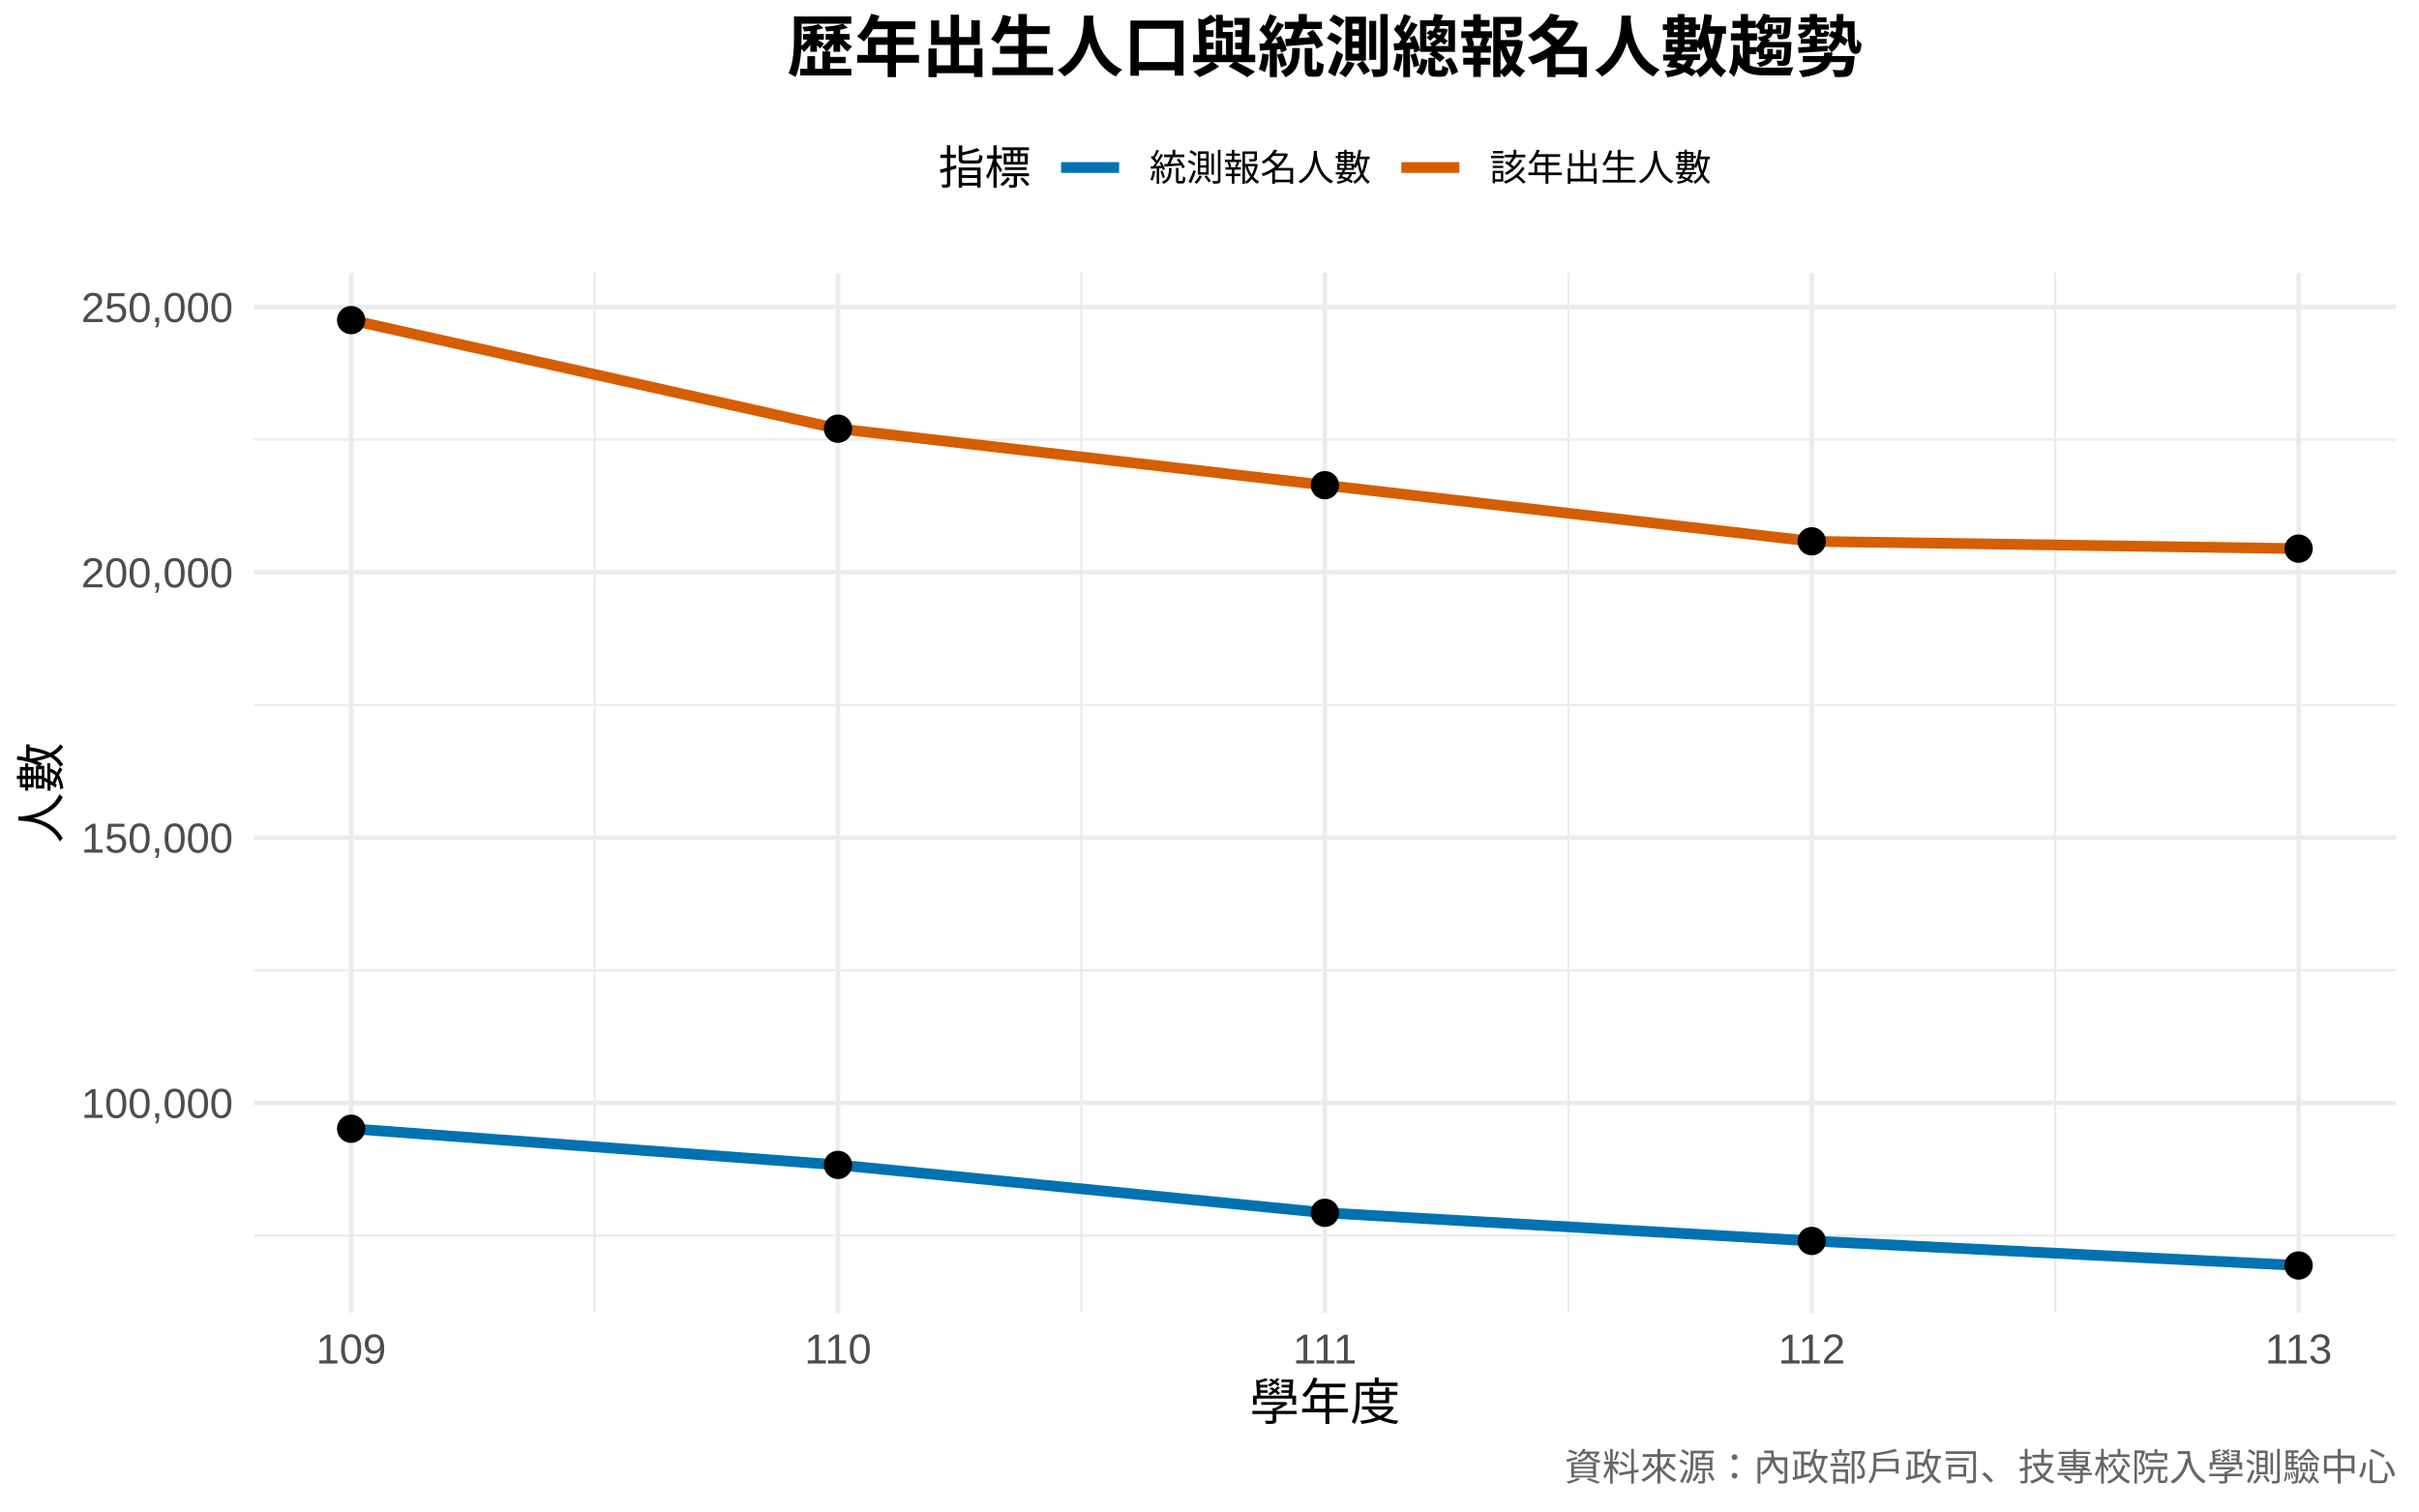
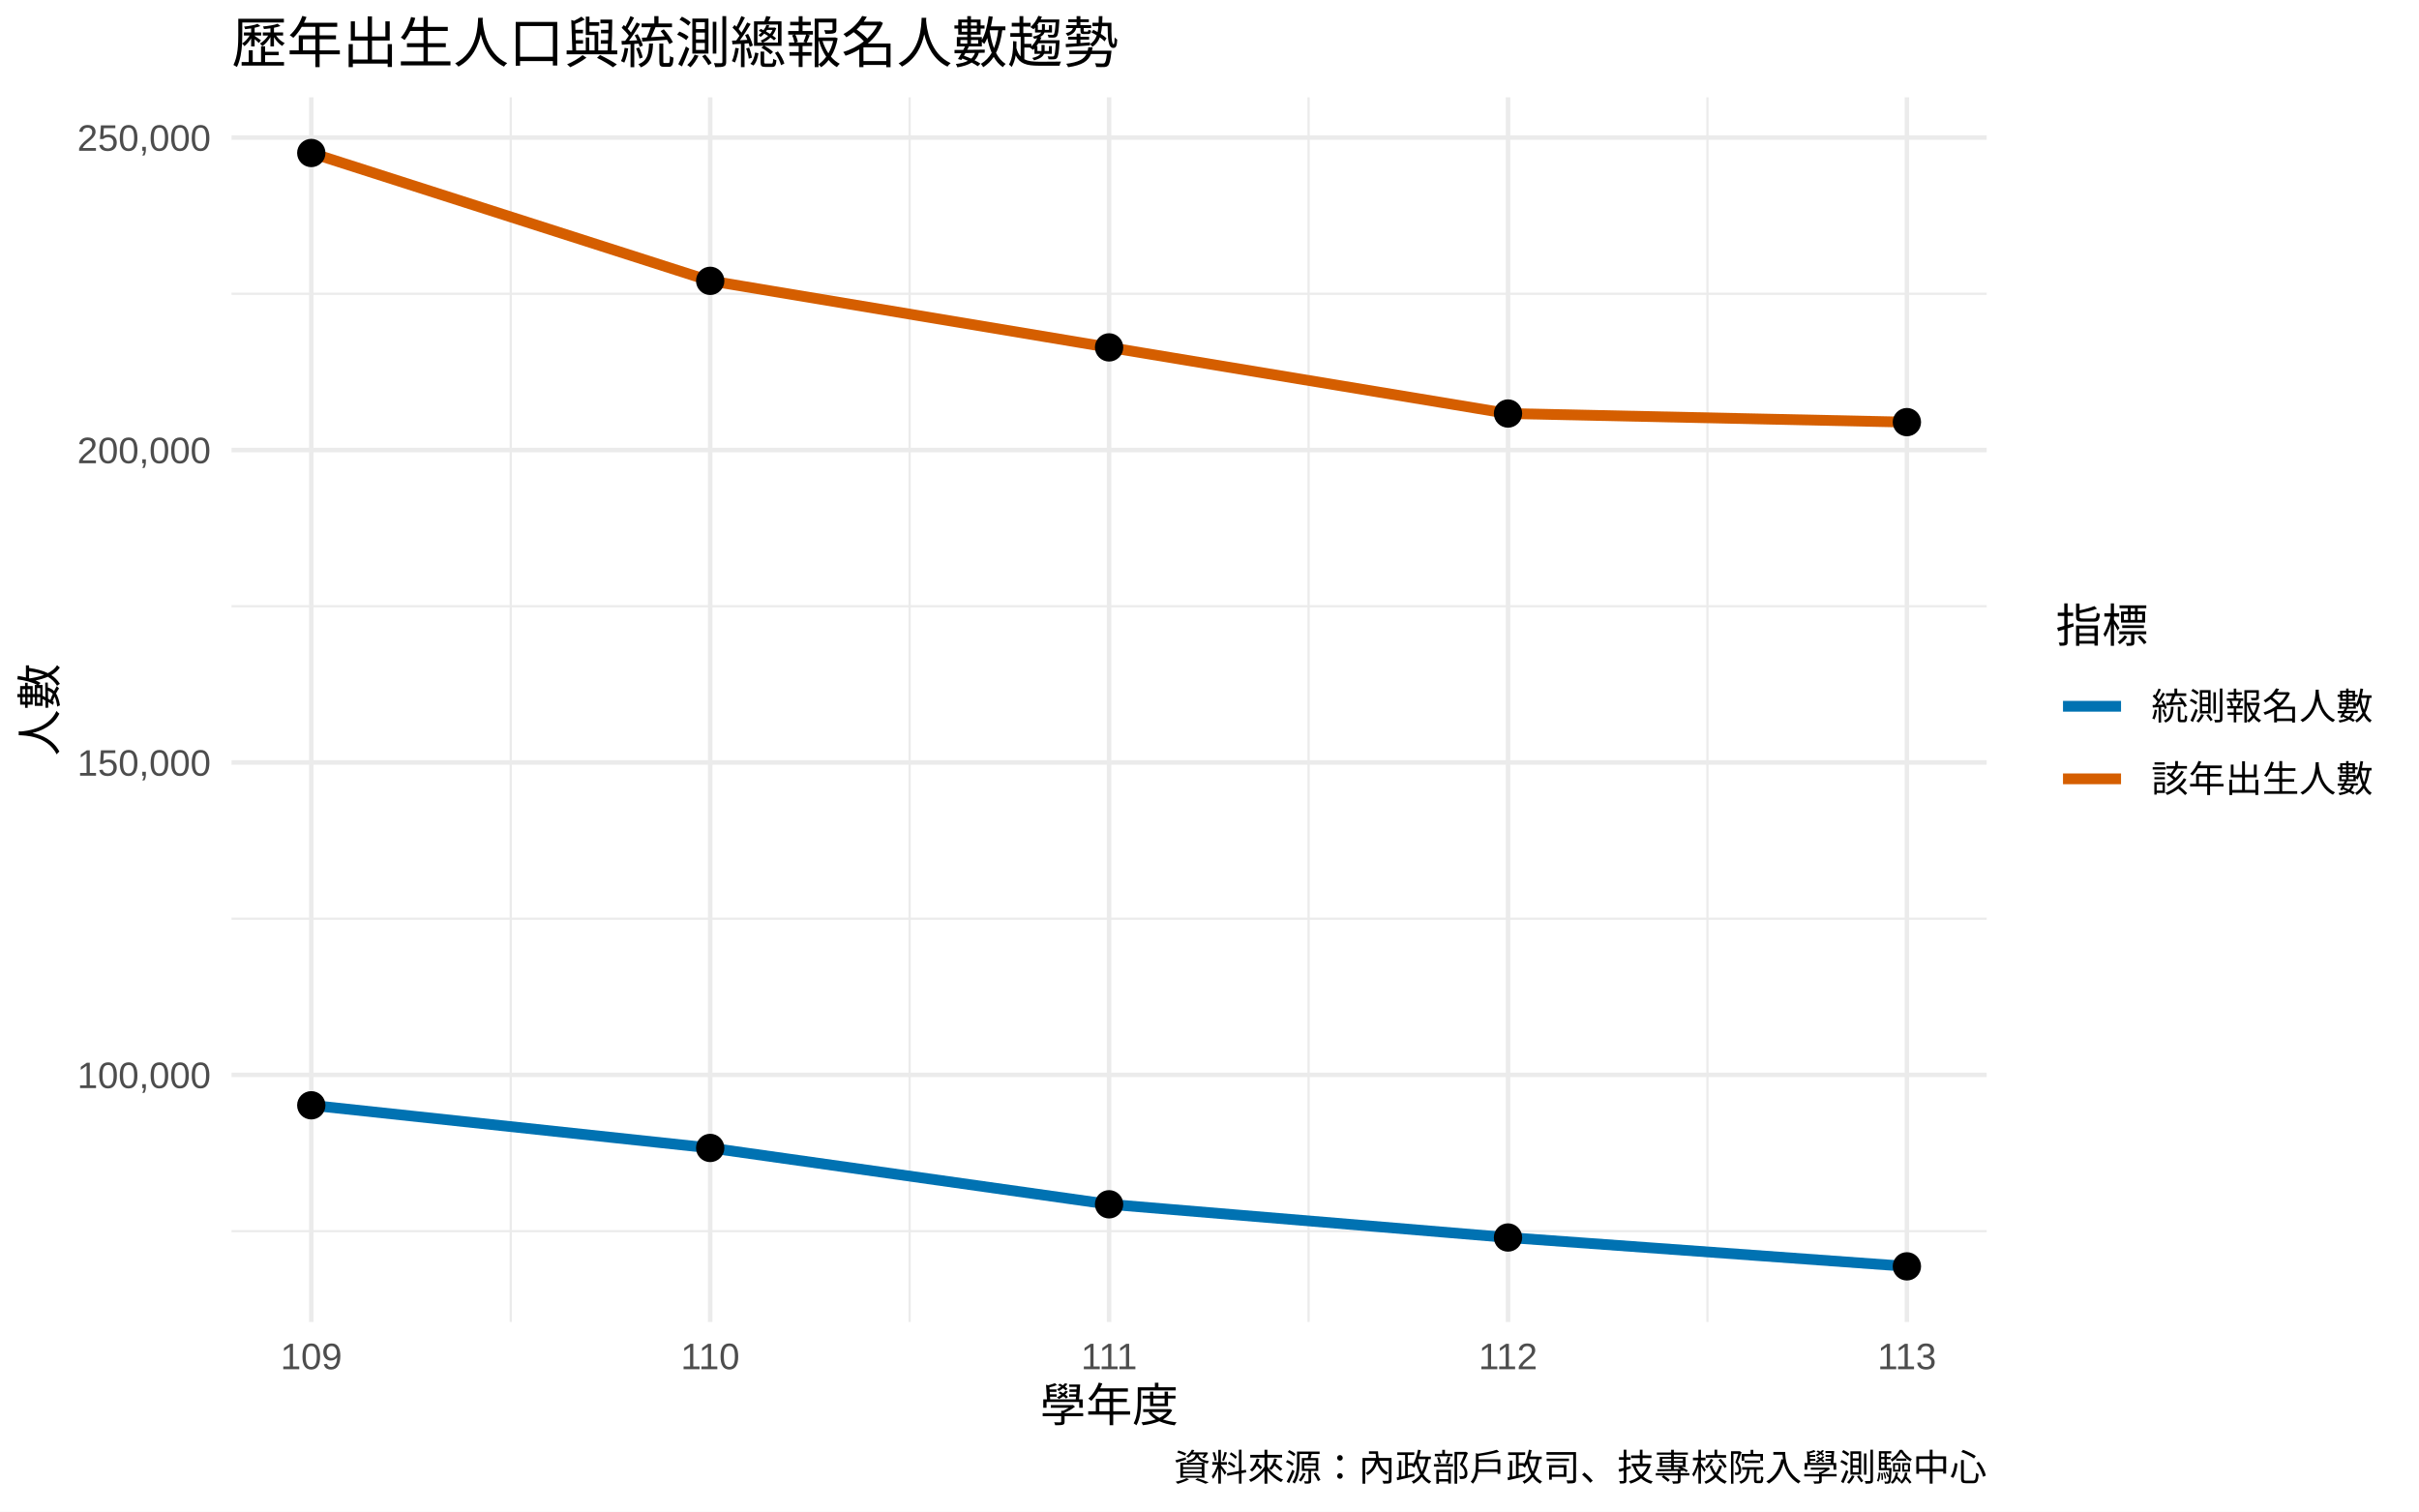
<svg xmlns="http://www.w3.org/2000/svg" width="576.00pt" height="360.00pt" viewBox="0 0 576.00 360.00">
  <g class="svglite">
    <defs>
      <style type="text/css">
    .svglite line, .svglite polyline, .svglite polygon, .svglite path, .svglite rect, .svglite circle {
      fill: none;
      stroke: #000000;
      stroke-linecap: round;
      stroke-linejoin: round;
      stroke-miterlimit: 10.00;
    }
    .svglite text {
      white-space: pre;
    }
    .svglite g.glyphgroup path {
      fill: inherit;
      stroke: none;
    }
  </style>
    </defs>
    <rect width="100%" height="100%" style="stroke: none; fill: #FFFFFF;" />
    <defs>
      <clipPath id="cpMC4wMHw1NzYuMDB8MC4wMHwzNjAuMDA=">
        <rect x="0.00" y="0.00" width="576.00" height="360.00" />
      </clipPath>
    </defs>
    <g clip-path="url(#cpMC4wMHw1NzYuMDB8MC4wMHwzNjAuMDA=)">
      <rect x="0.00" y="0.00" width="576.00" height="360.00" style="stroke-width: 1.07; stroke: none; fill: #FFFFFF;" />
    </g>
    <defs>
-       <clipPath id="cpNjAuNDJ8NTcwLjUyfDY0Ljk4fDMxMi42Ng==">
-         <rect x="60.42" y="64.98" width="510.10" height="247.67" />
+       <clipPath id="cpNTUuMTN8NDczLjA2fDIzLjE4fDMxNC44Nw==">
+         <rect x="55.13" y="23.18" width="417.93" height="291.70" />
      </clipPath>
    </defs>
-     <g clip-path="url(#cpNjAuNDJ8NTcwLjUyfDY0Ljk4fDMxMi42Ng==)">
-       <polyline points="60.42,294.27 570.52,294.27 " style="stroke-width: 0.53; stroke: #EBEBEB; stroke-linecap: butt;" />
-       <polyline points="60.42,231.09 570.52,231.09 " style="stroke-width: 0.53; stroke: #EBEBEB; stroke-linecap: butt;" />
-       <polyline points="60.42,167.90 570.52,167.90 " style="stroke-width: 0.53; stroke: #EBEBEB; stroke-linecap: butt;" />
-       <polyline points="60.42,104.71 570.52,104.71 " style="stroke-width: 0.53; stroke: #EBEBEB; stroke-linecap: butt;" />
-       <polyline points="141.58,312.66 141.58,64.98 " style="stroke-width: 0.53; stroke: #EBEBEB; stroke-linecap: butt;" />
-       <polyline points="257.51,312.66 257.51,64.98 " style="stroke-width: 0.53; stroke: #EBEBEB; stroke-linecap: butt;" />
-       <polyline points="373.44,312.66 373.44,64.98 " style="stroke-width: 0.53; stroke: #EBEBEB; stroke-linecap: butt;" />
-       <polyline points="489.37,312.66 489.37,64.98 " style="stroke-width: 0.53; stroke: #EBEBEB; stroke-linecap: butt;" />
-       <polyline points="60.42,262.68 570.52,262.68 " style="stroke-width: 1.07; stroke: #EBEBEB; stroke-linecap: butt;" />
-       <polyline points="60.42,199.49 570.52,199.49 " style="stroke-width: 1.07; stroke: #EBEBEB; stroke-linecap: butt;" />
-       <polyline points="60.42,136.30 570.52,136.30 " style="stroke-width: 1.07; stroke: #EBEBEB; stroke-linecap: butt;" />
-       <polyline points="60.42,73.12 570.52,73.12 " style="stroke-width: 1.07; stroke: #EBEBEB; stroke-linecap: butt;" />
-       <polyline points="83.61,312.66 83.61,64.98 " style="stroke-width: 1.07; stroke: #EBEBEB; stroke-linecap: butt;" />
-       <polyline points="199.54,312.66 199.54,64.98 " style="stroke-width: 1.07; stroke: #EBEBEB; stroke-linecap: butt;" />
-       <polyline points="315.47,312.66 315.47,64.98 " style="stroke-width: 1.07; stroke: #EBEBEB; stroke-linecap: butt;" />
-       <polyline points="431.40,312.66 431.40,64.98 " style="stroke-width: 1.07; stroke: #EBEBEB; stroke-linecap: butt;" />
-       <polyline points="547.33,312.66 547.33,64.98 " style="stroke-width: 1.07; stroke: #EBEBEB; stroke-linecap: butt;" />
-       <polyline points="83.61,76.24 199.54,102.10 315.47,115.56 431.40,128.93 547.33,130.67 " style="stroke-width: 2.56; stroke: #D55E00; stroke-linecap: butt;" />
-       <polyline points="83.61,268.83 199.54,277.45 315.47,288.85 431.40,295.56 547.33,301.40 " style="stroke-width: 2.56; stroke: #0072B2; stroke-linecap: butt;" />
-       <circle cx="83.61" cy="76.24" r="3.02" style="stroke-width: 0.71; fill: #000000;" />
-       <circle cx="199.54" cy="102.10" r="3.02" style="stroke-width: 0.71; fill: #000000;" />
-       <circle cx="315.47" cy="115.56" r="3.02" style="stroke-width: 0.71; fill: #000000;" />
-       <circle cx="431.40" cy="128.93" r="3.02" style="stroke-width: 0.71; fill: #000000;" />
-       <circle cx="547.33" cy="130.67" r="3.02" style="stroke-width: 0.71; fill: #000000;" />
-       <circle cx="83.61" cy="268.83" r="3.02" style="stroke-width: 0.71; fill: #000000;" />
-       <circle cx="199.54" cy="277.45" r="3.02" style="stroke-width: 0.71; fill: #000000;" />
-       <circle cx="315.47" cy="288.85" r="3.02" style="stroke-width: 0.71; fill: #000000;" />
-       <circle cx="431.40" cy="295.56" r="3.02" style="stroke-width: 0.71; fill: #000000;" />
-       <circle cx="547.33" cy="301.40" r="3.02" style="stroke-width: 0.71; fill: #000000;" />
+     <g clip-path="url(#cpNTUuMTN8NDczLjA2fDIzLjE4fDMxNC44Nw==)">
+       <polyline points="55.13,293.22 473.06,293.22 " style="stroke-width: 0.53; stroke: #EBEBEB; stroke-linecap: butt;" />
+       <polyline points="55.13,218.80 473.06,218.80 " style="stroke-width: 0.53; stroke: #EBEBEB; stroke-linecap: butt;" />
+       <polyline points="55.13,144.39 473.06,144.39 " style="stroke-width: 0.53; stroke: #EBEBEB; stroke-linecap: butt;" />
+       <polyline points="55.13,69.97 473.06,69.97 " style="stroke-width: 0.53; stroke: #EBEBEB; stroke-linecap: butt;" />
+       <polyline points="121.62,314.87 121.62,23.18 " style="stroke-width: 0.53; stroke: #EBEBEB; stroke-linecap: butt;" />
+       <polyline points="216.60,314.87 216.60,23.18 " style="stroke-width: 0.53; stroke: #EBEBEB; stroke-linecap: butt;" />
+       <polyline points="311.59,314.87 311.59,23.18 " style="stroke-width: 0.53; stroke: #EBEBEB; stroke-linecap: butt;" />
+       <polyline points="406.57,314.87 406.57,23.18 " style="stroke-width: 0.53; stroke: #EBEBEB; stroke-linecap: butt;" />
+       <polyline points="55.13,256.01 473.06,256.01 " style="stroke-width: 1.07; stroke: #EBEBEB; stroke-linecap: butt;" />
+       <polyline points="55.13,181.60 473.06,181.60 " style="stroke-width: 1.07; stroke: #EBEBEB; stroke-linecap: butt;" />
+       <polyline points="55.13,107.18 473.06,107.18 " style="stroke-width: 1.07; stroke: #EBEBEB; stroke-linecap: butt;" />
+       <polyline points="55.13,32.76 473.06,32.76 " style="stroke-width: 1.07; stroke: #EBEBEB; stroke-linecap: butt;" />
+       <polyline points="74.12,314.87 74.12,23.18 " style="stroke-width: 1.07; stroke: #EBEBEB; stroke-linecap: butt;" />
+       <polyline points="169.11,314.87 169.11,23.18 " style="stroke-width: 1.07; stroke: #EBEBEB; stroke-linecap: butt;" />
+       <polyline points="264.09,314.87 264.09,23.18 " style="stroke-width: 1.07; stroke: #EBEBEB; stroke-linecap: butt;" />
+       <polyline points="359.08,314.87 359.08,23.18 " style="stroke-width: 1.07; stroke: #EBEBEB; stroke-linecap: butt;" />
+       <polyline points="454.06,314.87 454.06,23.18 " style="stroke-width: 1.07; stroke: #EBEBEB; stroke-linecap: butt;" />
+       <polyline points="74.12,36.44 169.11,66.89 264.09,82.74 359.08,98.49 454.06,100.54 " style="stroke-width: 2.56; stroke: #D55E00; stroke-linecap: butt;" />
+       <polyline points="74.12,263.25 169.11,273.41 264.09,286.83 359.08,294.74 454.06,301.61 " style="stroke-width: 2.56; stroke: #0072B2; stroke-linecap: butt;" />
+       <circle cx="74.12" cy="36.44" r="3.02" style="stroke-width: 0.71; fill: #000000;" />
+       <circle cx="169.11" cy="66.89" r="3.02" style="stroke-width: 0.71; fill: #000000;" />
+       <circle cx="264.09" cy="82.74" r="3.02" style="stroke-width: 0.71; fill: #000000;" />
+       <circle cx="359.08" cy="98.49" r="3.02" style="stroke-width: 0.71; fill: #000000;" />
+       <circle cx="454.06" cy="100.54" r="3.02" style="stroke-width: 0.71; fill: #000000;" />
+       <circle cx="74.12" cy="263.25" r="3.02" style="stroke-width: 0.71; fill: #000000;" />
+       <circle cx="169.11" cy="273.41" r="3.02" style="stroke-width: 0.71; fill: #000000;" />
+       <circle cx="264.09" cy="286.83" r="3.02" style="stroke-width: 0.71; fill: #000000;" />
+       <circle cx="359.08" cy="294.74" r="3.02" style="stroke-width: 0.71; fill: #000000;" />
+       <circle cx="454.06" cy="301.61" r="3.02" style="stroke-width: 0.71; fill: #000000;" />
    </g>
    <g clip-path="url(#cpMC4wMHw1NzYuMDB8MC4wMHwzNjAuMDA=)">
-       <text x="55.49" y="266.26" text-anchor="end" style="font-size: 10.00px;fill: #4D4D4D; font-family: &quot;Arial&quot;;" textLength="36.16px" lengthAdjust="spacingAndGlyphs">100,000</text>
-       <text x="55.49" y="203.07" text-anchor="end" style="font-size: 10.00px;fill: #4D4D4D; font-family: &quot;Arial&quot;;" textLength="36.16px" lengthAdjust="spacingAndGlyphs">150,000</text>
-       <text x="55.49" y="139.89" text-anchor="end" style="font-size: 10.00px;fill: #4D4D4D; font-family: &quot;Arial&quot;;" textLength="36.16px" lengthAdjust="spacingAndGlyphs">200,000</text>
-       <text x="55.49" y="76.70" text-anchor="end" style="font-size: 10.00px;fill: #4D4D4D; font-family: &quot;Arial&quot;;" textLength="36.16px" lengthAdjust="spacingAndGlyphs">250,000</text>
-       <text x="83.61" y="324.75" text-anchor="middle" style="font-size: 10.00px;fill: #4D4D4D; font-family: &quot;Arial&quot;;" textLength="16.69px" lengthAdjust="spacingAndGlyphs">109</text>
-       <text x="199.54" y="324.75" text-anchor="middle" style="font-size: 10.00px;fill: #4D4D4D; font-family: &quot;Arial&quot;;" textLength="15.95px" lengthAdjust="spacingAndGlyphs">110</text>
-       <text x="315.47" y="324.75" text-anchor="middle" style="font-size: 10.00px;fill: #4D4D4D; font-family: &quot;Arial&quot;;" textLength="15.22px" lengthAdjust="spacingAndGlyphs">111</text>
-       <text x="431.40" y="324.75" text-anchor="middle" style="font-size: 10.00px;fill: #4D4D4D; font-family: &quot;Arial&quot;;" textLength="15.95px" lengthAdjust="spacingAndGlyphs">112</text>
-       <text x="547.33" y="324.75" text-anchor="middle" style="font-size: 10.00px;fill: #4D4D4D; font-family: &quot;Arial&quot;;" textLength="15.95px" lengthAdjust="spacingAndGlyphs">113</text>
-       <text x="315.47" y="338.19" text-anchor="middle" style="font-size: 12.00px; font-family: &quot;Arial&quot;;" textLength="36.00px" lengthAdjust="spacingAndGlyphs">學年度</text>
-       <text transform="translate(14.08,188.82) rotate(-90)" text-anchor="middle" style="font-size: 12.00px; font-family: &quot;Arial&quot;;" textLength="24.00px" lengthAdjust="spacingAndGlyphs">人數</text>
-       <text x="223.45" y="43.84" style="font-size: 11.00px; font-family: &quot;Arial&quot;;" textLength="22.00px" lengthAdjust="spacingAndGlyphs">指標</text>
-       <line x1="252.66" y1="39.90" x2="266.48" y2="39.90" style="stroke-width: 2.56; stroke: #0072B2; stroke-linecap: butt;" />
-       <line x1="333.68" y1="39.90" x2="347.50" y2="39.90" style="stroke-width: 2.56; stroke: #D55E00; stroke-linecap: butt;" />
-       <text x="273.69" y="43.05" style="font-size: 8.80px; font-family: &quot;Arial&quot;;" textLength="52.78px" lengthAdjust="spacingAndGlyphs">統測報名人數</text>
-       <text x="354.71" y="43.05" style="font-size: 8.80px; font-family: &quot;Arial&quot;;" textLength="52.78px" lengthAdjust="spacingAndGlyphs">該年出生人數</text>
-       <text x="315.47" y="16.93" text-anchor="middle" style="font-size: 16.00px; font-weight: bold; font-family: &quot;Arial&quot;;" textLength="256.00px" lengthAdjust="spacingAndGlyphs">歷年出生人口與統測總報名人數趨勢</text>
-       <text x="570.52" y="352.63" text-anchor="end" style="font-size: 9.00px;fill: #666666; font-family: &quot;Arial&quot;;" textLength="198.00px" lengthAdjust="spacingAndGlyphs">資料來源：內政部戶政司、技專校院入學測驗中心</text>
+       <text x="50.20" y="259.16" text-anchor="end" style="font-size: 8.80px;fill: #4D4D4D; font-family: &quot;Arial&quot;;" textLength="31.78px" lengthAdjust="spacingAndGlyphs">100,000</text>
+       <text x="50.20" y="184.75" text-anchor="end" style="font-size: 8.80px;fill: #4D4D4D; font-family: &quot;Arial&quot;;" textLength="31.78px" lengthAdjust="spacingAndGlyphs">150,000</text>
+       <text x="50.20" y="110.33" text-anchor="end" style="font-size: 8.80px;fill: #4D4D4D; font-family: &quot;Arial&quot;;" textLength="31.78px" lengthAdjust="spacingAndGlyphs">200,000</text>
+       <text x="50.20" y="35.91" text-anchor="end" style="font-size: 8.80px;fill: #4D4D4D; font-family: &quot;Arial&quot;;" textLength="31.78px" lengthAdjust="spacingAndGlyphs">250,000</text>
+       <text x="74.12" y="326.11" text-anchor="middle" style="font-size: 8.80px;fill: #4D4D4D; font-family: &quot;Arial&quot;;" textLength="14.67px" lengthAdjust="spacingAndGlyphs">109</text>
+       <text x="169.11" y="326.11" text-anchor="middle" style="font-size: 8.80px;fill: #4D4D4D; font-family: &quot;Arial&quot;;" textLength="14.02px" lengthAdjust="spacingAndGlyphs">110</text>
+       <text x="264.09" y="326.11" text-anchor="middle" style="font-size: 8.80px;fill: #4D4D4D; font-family: &quot;Arial&quot;;" textLength="13.36px" lengthAdjust="spacingAndGlyphs">111</text>
+       <text x="359.08" y="326.11" text-anchor="middle" style="font-size: 8.80px;fill: #4D4D4D; font-family: &quot;Arial&quot;;" textLength="14.02px" lengthAdjust="spacingAndGlyphs">112</text>
+       <text x="454.06" y="326.11" text-anchor="middle" style="font-size: 8.80px;fill: #4D4D4D; font-family: &quot;Arial&quot;;" textLength="14.02px" lengthAdjust="spacingAndGlyphs">113</text>
+       <text x="264.09" y="338.57" text-anchor="middle" style="font-size: 11.00px; font-family: &quot;Arial&quot;;" textLength="33.00px" lengthAdjust="spacingAndGlyphs">學年度</text>
+       <text transform="translate(13.36,169.03) rotate(-90)" text-anchor="middle" style="font-size: 11.00px; font-family: &quot;Arial&quot;;" textLength="22.00px" lengthAdjust="spacingAndGlyphs">人數</text>
+       <text x="489.50" y="152.94" style="font-size: 11.00px; font-family: &quot;Arial&quot;;" textLength="22.00px" lengthAdjust="spacingAndGlyphs">指標</text>
+       <line x1="491.23" y1="168.22" x2="505.05" y2="168.22" style="stroke-width: 2.56; stroke: #0072B2; stroke-linecap: butt;" />
+       <line x1="491.23" y1="185.50" x2="505.05" y2="185.50" style="stroke-width: 2.56; stroke: #D55E00; stroke-linecap: butt;" />
+       <text x="512.26" y="171.37" style="font-size: 8.80px; font-family: &quot;Arial&quot;;" textLength="52.78px" lengthAdjust="spacingAndGlyphs">統測報名人數</text>
+       <text x="512.26" y="188.65" style="font-size: 8.80px; font-family: &quot;Arial&quot;;" textLength="52.78px" lengthAdjust="spacingAndGlyphs">該年出生人數</text>
+       <text x="55.13" y="14.93" style="font-size: 13.20px; font-family: &quot;Arial&quot;;" textLength="211.00px" lengthAdjust="spacingAndGlyphs">歷年出生人口與統測總報名人數趨勢</text>
+       <text x="473.06" y="352.67" text-anchor="end" style="font-size: 8.80px; font-family: &quot;Arial&quot;;" textLength="193.53px" lengthAdjust="spacingAndGlyphs">資料來源：內政部戶政司、技專校院入學測驗中心</text>
    </g>
  </g>
</svg>
